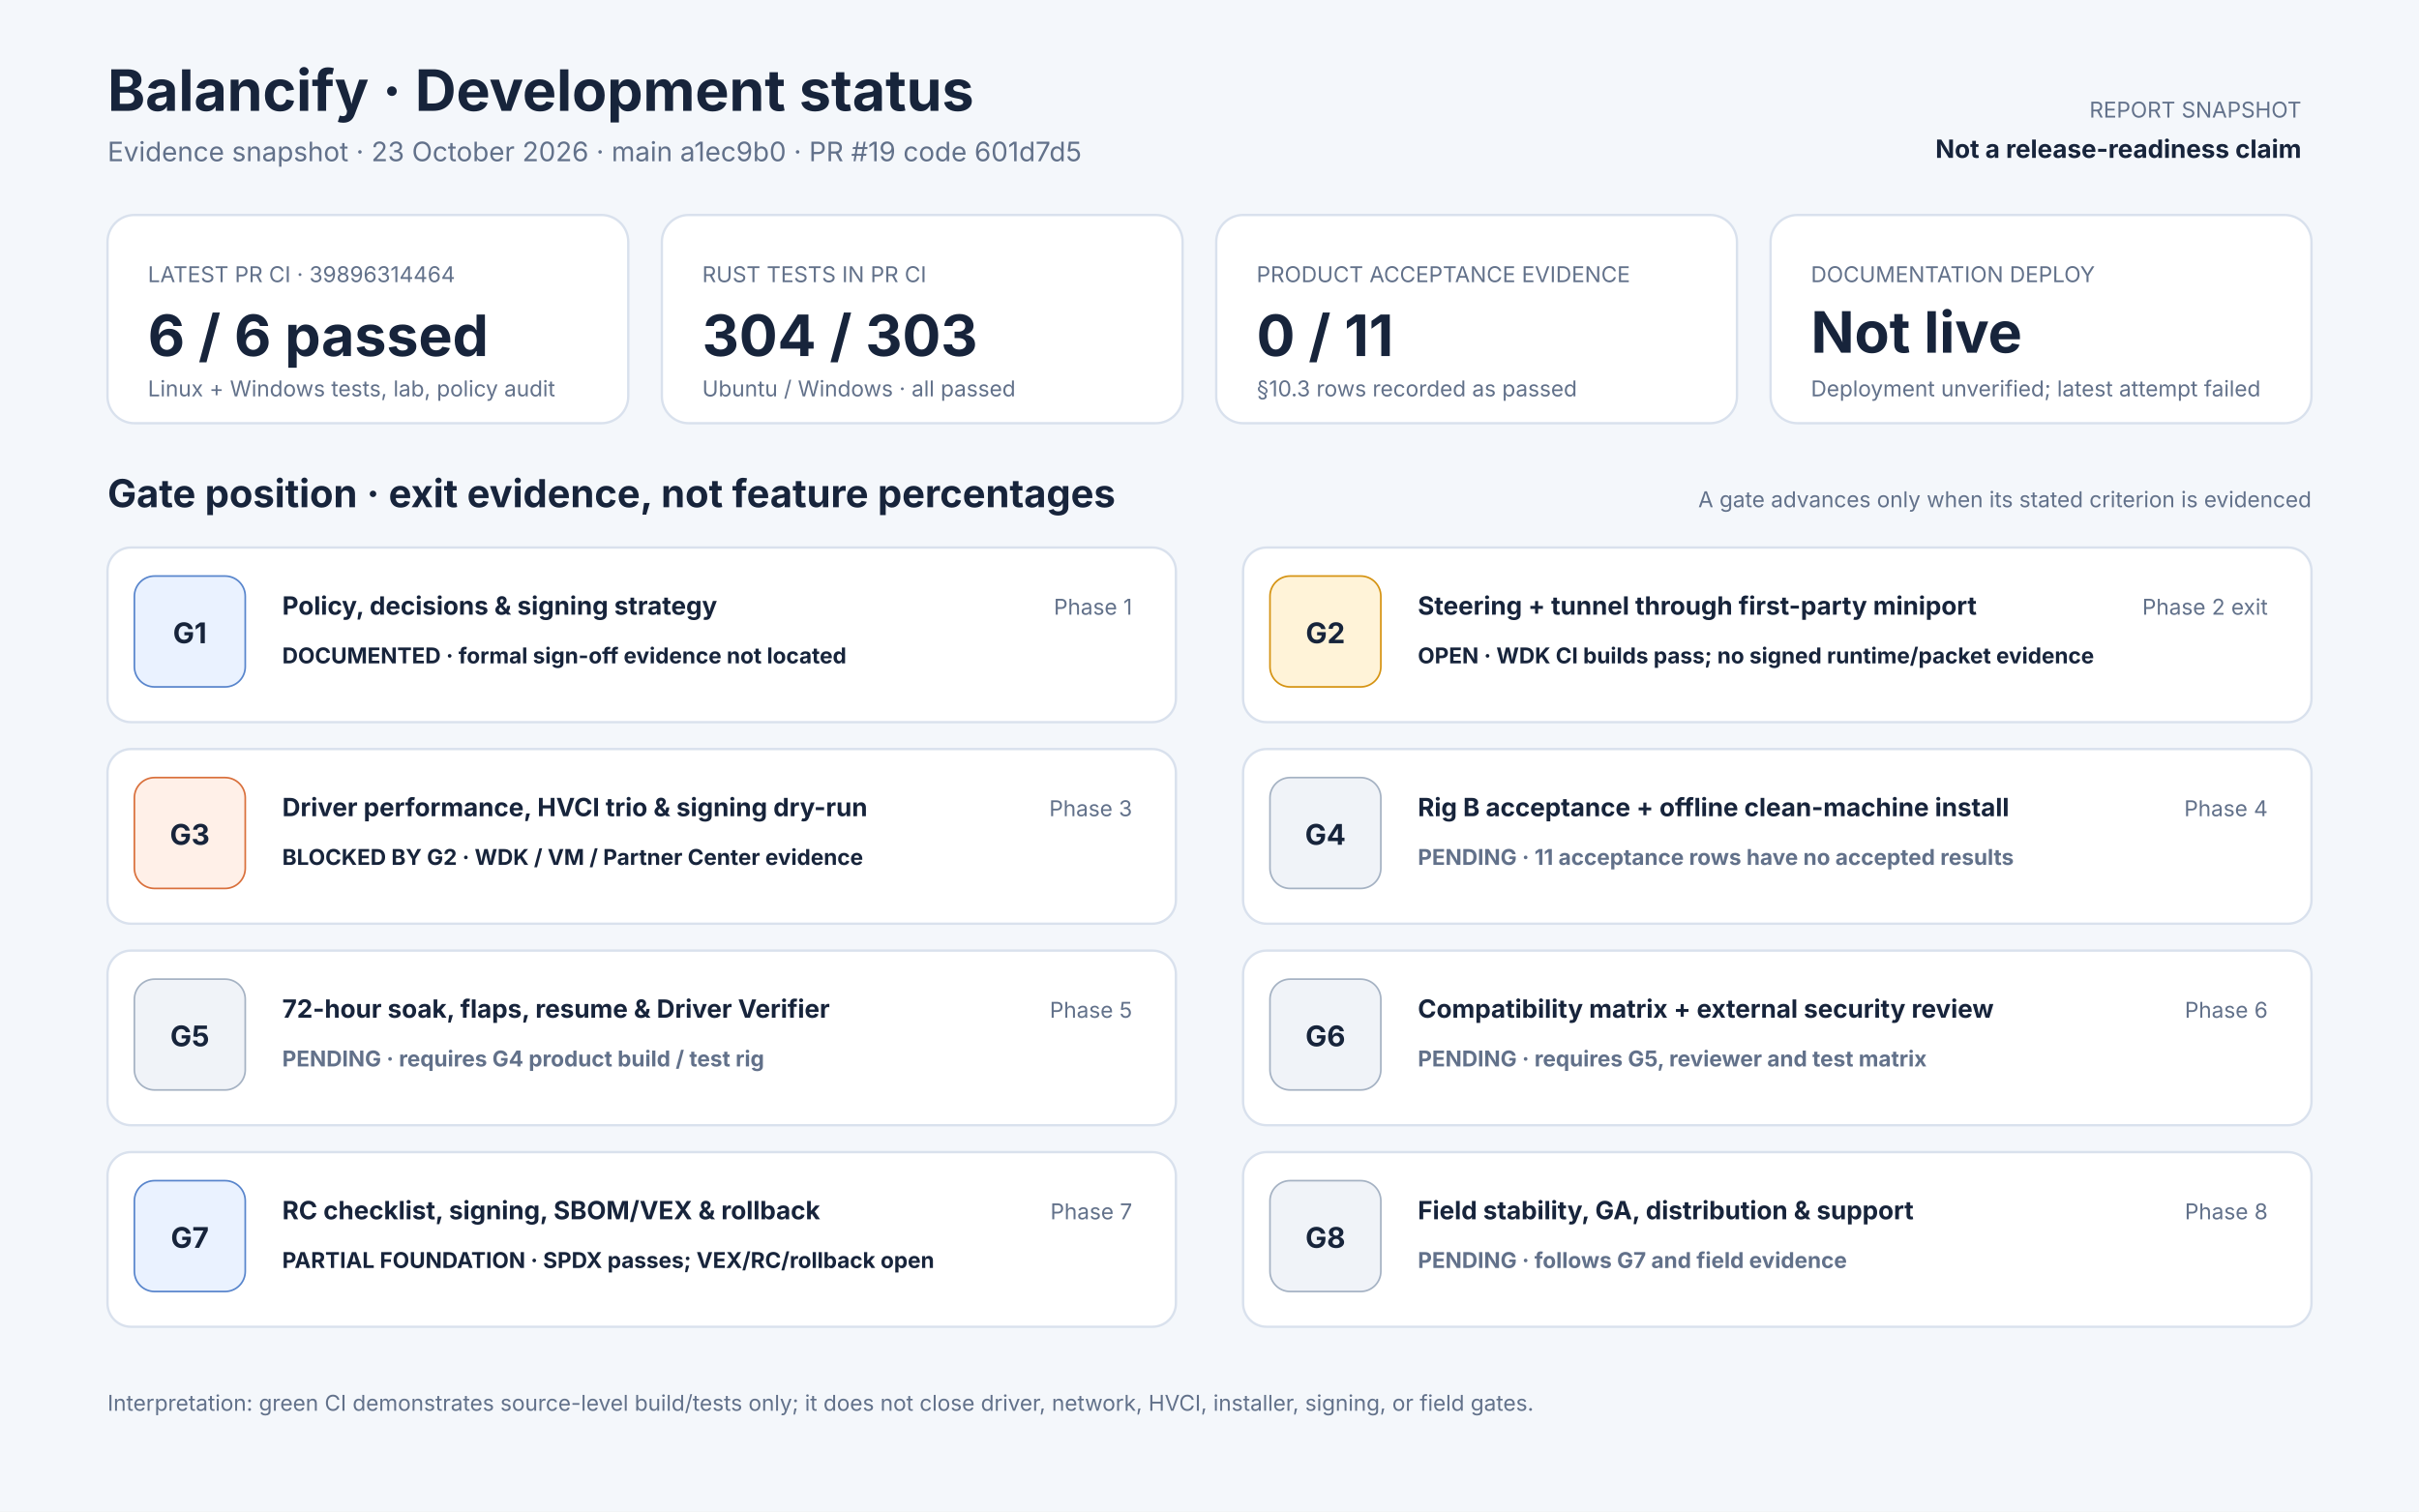
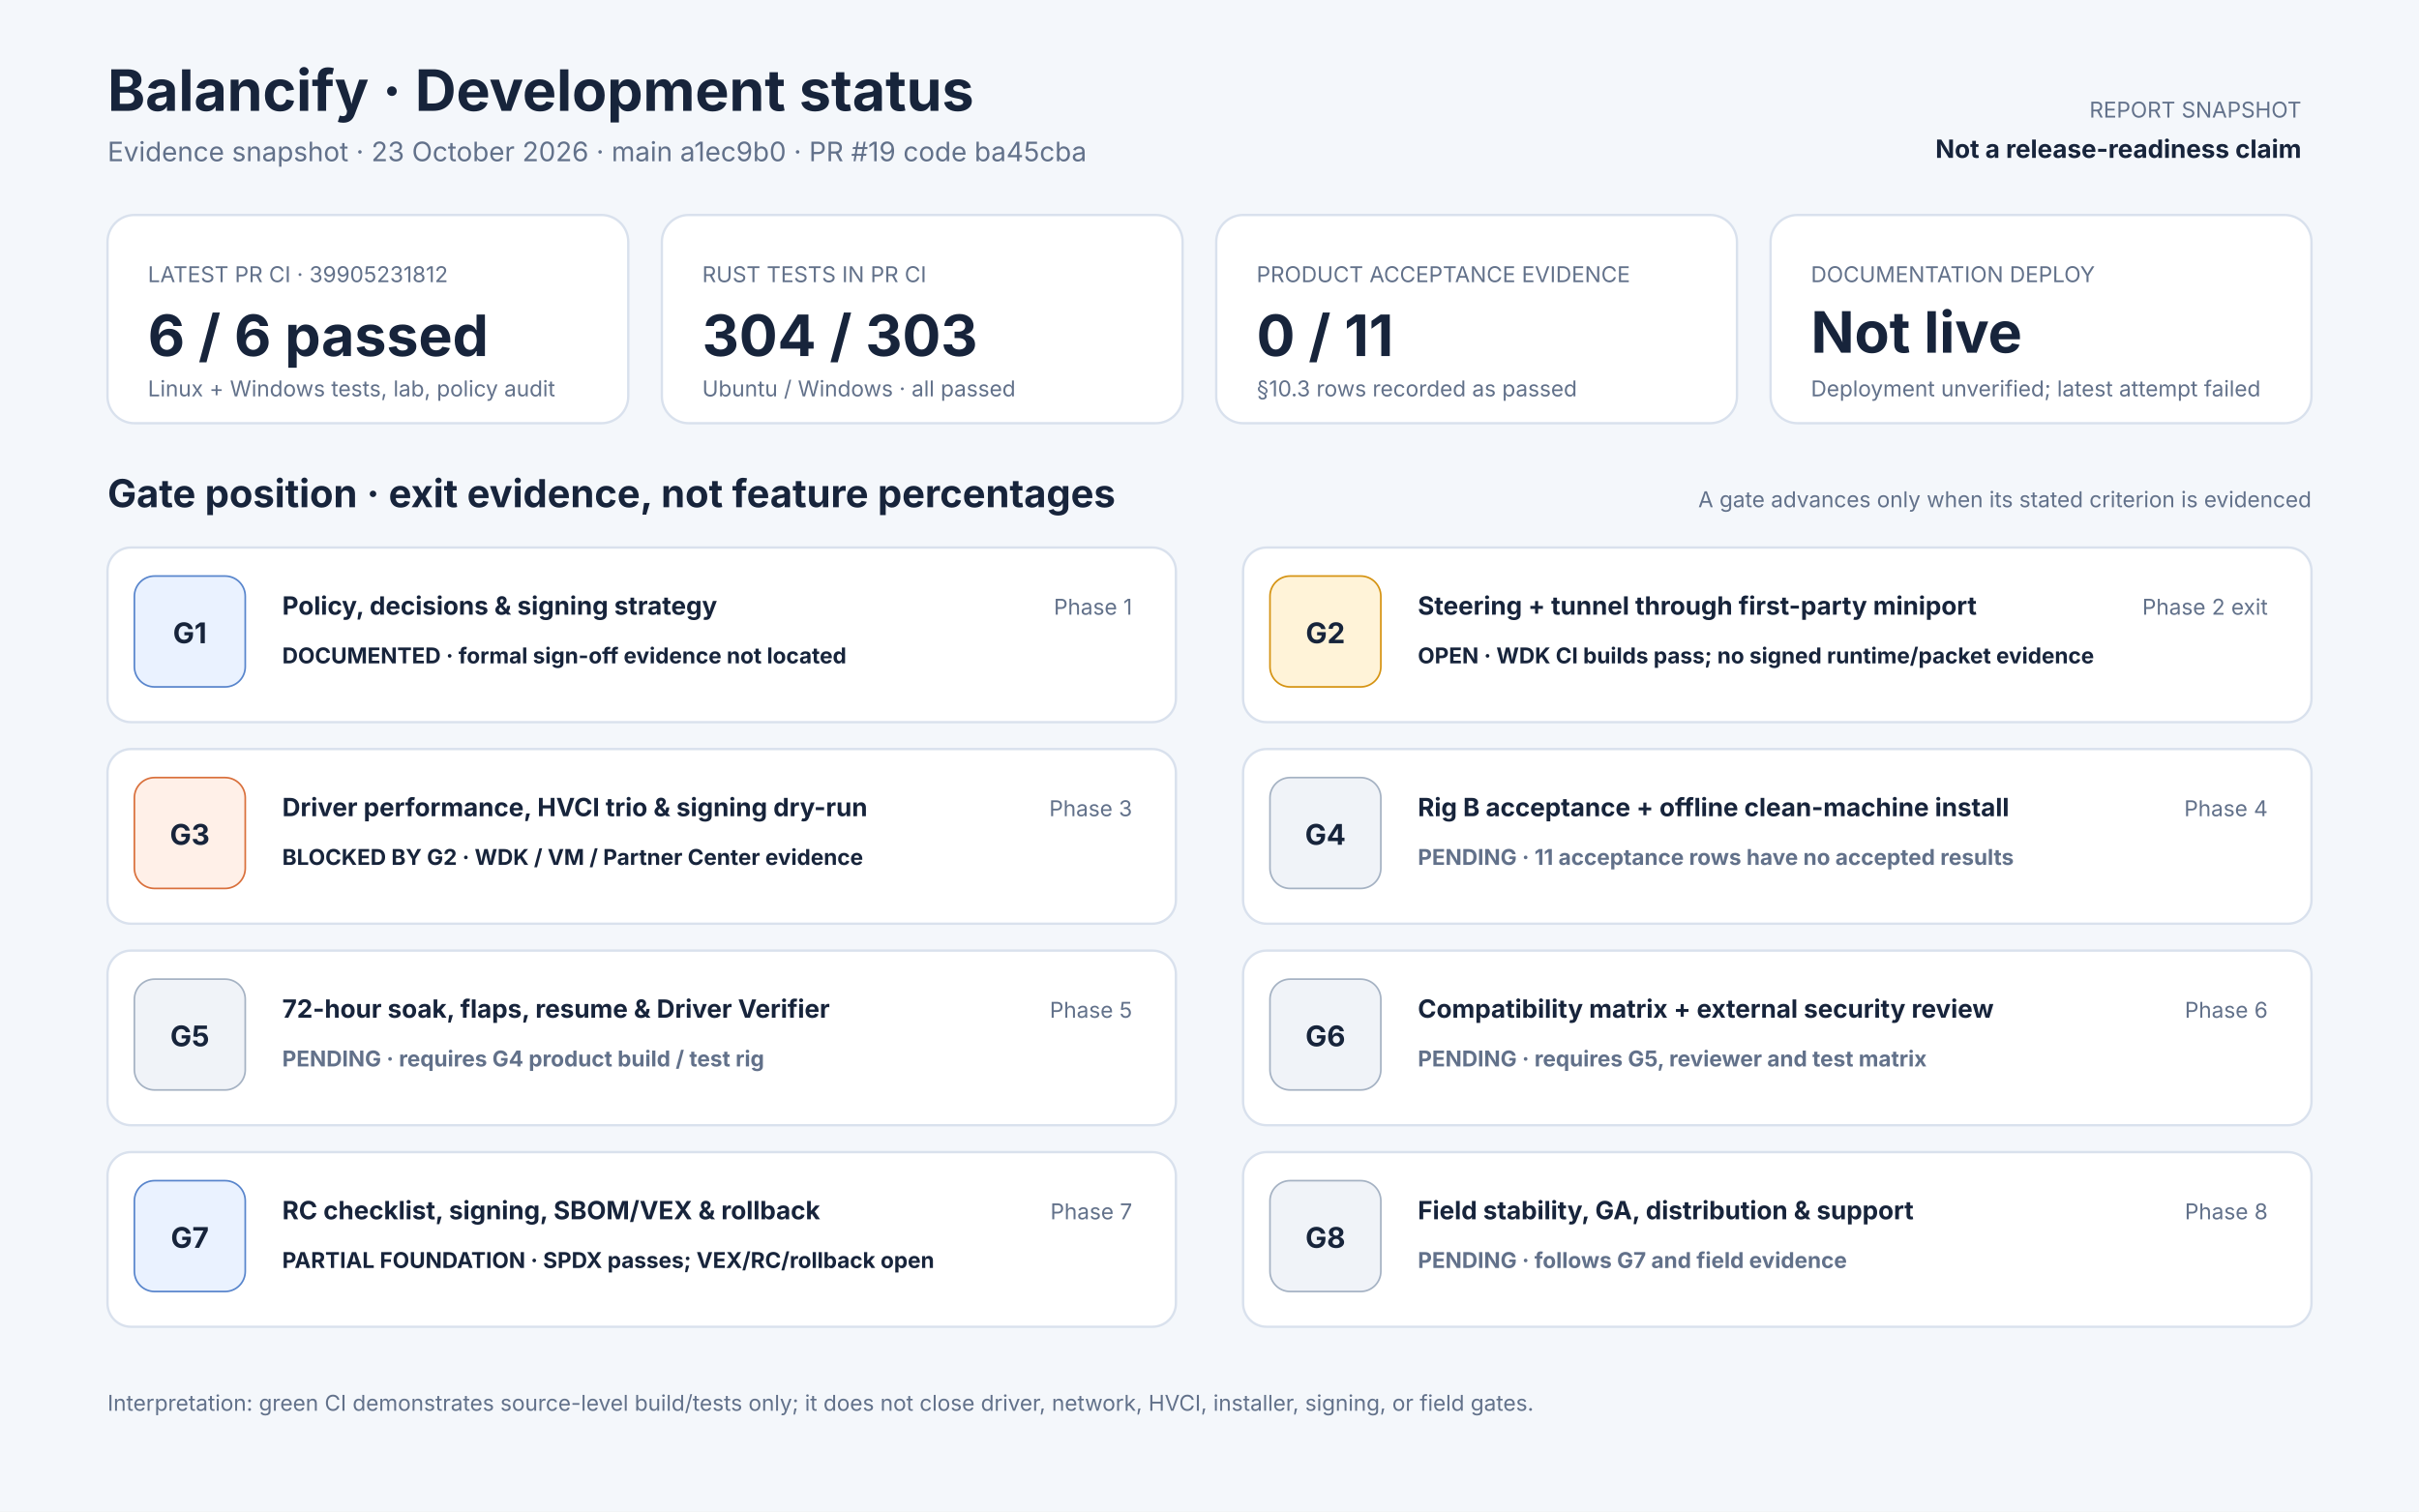
<svg xmlns="http://www.w3.org/2000/svg" viewBox="0 0 1440 900" role="img" aria-labelledby="title desc">
  <defs>
    <style>
 text{font-family:Inter,Segoe UI,Arial,sans-serif;fill:#17243b}.muted{fill:#62718a}.title{font-size:34px;font-weight:700}.sub{font-size:16px}.kpi{font-size:34px;font-weight:750}.label{font-size:15px;font-weight:650}.small{font-size:13px}.gate{font-size:17px;font-weight:750}.state{font-size:13px;font-weight:700}.card{fill:#fff;stroke:#d9e1ed;stroke-width:1.4}.pass{fill:#e5f5ee;stroke:#20a16b}.open{fill:#fff3d8;stroke:#d59312}.blocked{fill:#fff0e8;stroke:#d9703c}.pending{fill:#f0f3f8;stroke:#a5b2c3}.partial{fill:#eaf2ff;stroke:#5885cc}
</style>
  </defs>
  <rect width="1440" height="900" fill="#f4f7fb" />
  <text x="64" y="66" class="title">Balancify · Development status</text>
-   <text x="64" y="96" class="sub muted">Evidence snapshot · 23 October 2026 · main a1ec9b0 · PR #19 code 601d7d5</text>
+   <text x="64" y="96" class="sub muted">Evidence snapshot · 23 October 2026 · main a1ec9b0 · PR #19 code ba45cba</text>
  <text x="1370" y="70" text-anchor="end" class="small muted">REPORT SNAPSHOT</text>
  <text x="1370" y="94" text-anchor="end" class="label">Not a release-readiness claim</text>
  <g transform="translate(64,128)">
    <rect class="card" width="310" height="124" rx="16" />
-     <text x="24" y="40" class="small muted">LATEST PR CI · 39896314464</text>
+     <text x="24" y="40" class="small muted">LATEST PR CI · 39905231812</text>
    <text x="24" y="84" class="kpi" fill="#147a51">6 / 6 passed</text>
    <text x="24" y="108" class="small muted">Linux + Windows tests, lab, policy audit</text>
  </g>
  <g transform="translate(394,128)">
    <rect class="card" width="310" height="124" rx="16" />
    <text x="24" y="40" class="small muted">RUST TESTS IN PR CI</text>
    <text x="24" y="84" class="kpi">304 / 303</text>
    <text x="24" y="108" class="small muted">Ubuntu / Windows · all passed</text>
  </g>
  <g transform="translate(724,128)">
    <rect class="card" width="310" height="124" rx="16" />
    <text x="24" y="40" class="small muted">PRODUCT ACCEPTANCE EVIDENCE</text>
    <text x="24" y="84" class="kpi" fill="#b56225">0 / 11</text>
    <text x="24" y="108" class="small muted">§10.3 rows recorded as passed</text>
  </g>
  <g transform="translate(1054,128)">
    <rect class="card" width="322" height="124" rx="16" />
    <text x="24" y="40" class="small muted">DOCUMENTATION DEPLOY</text>
    <text x="24" y="82" class="kpi" fill="#b34a4a">Not live</text>
    <text x="24" y="108" class="small muted">Deployment unverified; latest attempt failed</text>
  </g>
  <text x="64" y="302" class="title" style="font-size:23px">Gate position · exit evidence, not feature percentages</text>
  <text x="1376" y="302" text-anchor="end" class="small muted">A gate advances only when its stated criterion is evidenced</text>
  <g transform="translate(64,326)">
    <rect class="card" width="636" height="104" rx="14" />
    <rect x="16" y="17" width="66" height="66" rx="12" class="partial" />
    <text x="49" y="57" text-anchor="middle" class="gate">G1</text>
    <text x="104" y="40" class="label">Policy, decisions &amp; signing strategy</text>
    <text x="104" y="69" class="state" fill="#3e6db1">DOCUMENTED · formal sign-off evidence not located</text>
    <text x="610" y="40" text-anchor="end" class="small muted">Phase 1</text>
  </g>
  <g transform="translate(740,326)">
    <rect class="card" width="636" height="104" rx="14" />
    <rect x="16" y="17" width="66" height="66" rx="12" class="open" />
    <text x="49" y="57" text-anchor="middle" class="gate">G2</text>
    <text x="104" y="40" class="label">Steering + tunnel through first-party miniport</text>
    <text x="104" y="69" class="state" fill="#a96e00">OPEN · WDK CI builds pass; no signed runtime/packet evidence</text>
    <text x="610" y="40" text-anchor="end" class="small muted">Phase 2 exit</text>
  </g>
  <g transform="translate(64,446)">
    <rect class="card" width="636" height="104" rx="14" />
    <rect x="16" y="17" width="66" height="66" rx="12" class="blocked" />
    <text x="49" y="57" text-anchor="middle" class="gate">G3</text>
    <text x="104" y="40" class="label">Driver performance, HVCI trio &amp; signing dry-run</text>
    <text x="104" y="69" class="state" fill="#b85b27">BLOCKED BY G2 · WDK / VM / Partner Center evidence</text>
    <text x="610" y="40" text-anchor="end" class="small muted">Phase 3</text>
  </g>
  <g transform="translate(740,446)">
    <rect class="card" width="636" height="104" rx="14" />
    <rect x="16" y="17" width="66" height="66" rx="12" class="pending" />
    <text x="49" y="57" text-anchor="middle" class="gate">G4</text>
    <text x="104" y="40" class="label">Rig B acceptance + offline clean-machine install</text>
    <text x="104" y="69" class="state muted">PENDING · 11 acceptance rows have no accepted results</text>
    <text x="610" y="40" text-anchor="end" class="small muted">Phase 4</text>
  </g>
  <g transform="translate(64,566)">
    <rect class="card" width="636" height="104" rx="14" />
    <rect x="16" y="17" width="66" height="66" rx="12" class="pending" />
    <text x="49" y="57" text-anchor="middle" class="gate">G5</text>
    <text x="104" y="40" class="label">72-hour soak, flaps, resume &amp; Driver Verifier</text>
    <text x="104" y="69" class="state muted">PENDING · requires G4 product build / test rig</text>
    <text x="610" y="40" text-anchor="end" class="small muted">Phase 5</text>
  </g>
  <g transform="translate(740,566)">
    <rect class="card" width="636" height="104" rx="14" />
    <rect x="16" y="17" width="66" height="66" rx="12" class="pending" />
    <text x="49" y="57" text-anchor="middle" class="gate">G6</text>
    <text x="104" y="40" class="label">Compatibility matrix + external security review</text>
    <text x="104" y="69" class="state muted">PENDING · requires G5, reviewer and test matrix</text>
    <text x="610" y="40" text-anchor="end" class="small muted">Phase 6</text>
  </g>
  <g transform="translate(64,686)">
    <rect class="card" width="636" height="104" rx="14" />
    <rect x="16" y="17" width="66" height="66" rx="12" class="partial" />
    <text x="49" y="57" text-anchor="middle" class="gate">G7</text>
    <text x="104" y="40" class="label">RC checklist, signing, SBOM/VEX &amp; rollback</text>
    <text x="104" y="69" class="state" fill="#3e6db1">PARTIAL FOUNDATION · SPDX passes; VEX/RC/rollback open</text>
    <text x="610" y="40" text-anchor="end" class="small muted">Phase 7</text>
  </g>
  <g transform="translate(740,686)">
    <rect class="card" width="636" height="104" rx="14" />
    <rect x="16" y="17" width="66" height="66" rx="12" class="pending" />
    <text x="49" y="57" text-anchor="middle" class="gate">G8</text>
    <text x="104" y="40" class="label">Field stability, GA, distribution &amp; support</text>
    <text x="104" y="69" class="state muted">PENDING · follows G7 and field evidence</text>
    <text x="610" y="40" text-anchor="end" class="small muted">Phase 8</text>
  </g>
  <text x="64" y="840" class="small muted">Interpretation: green CI demonstrates source-level build/tests only; it does not close driver, network, HVCI, installer, signing, or field gates.</text>
</svg>
